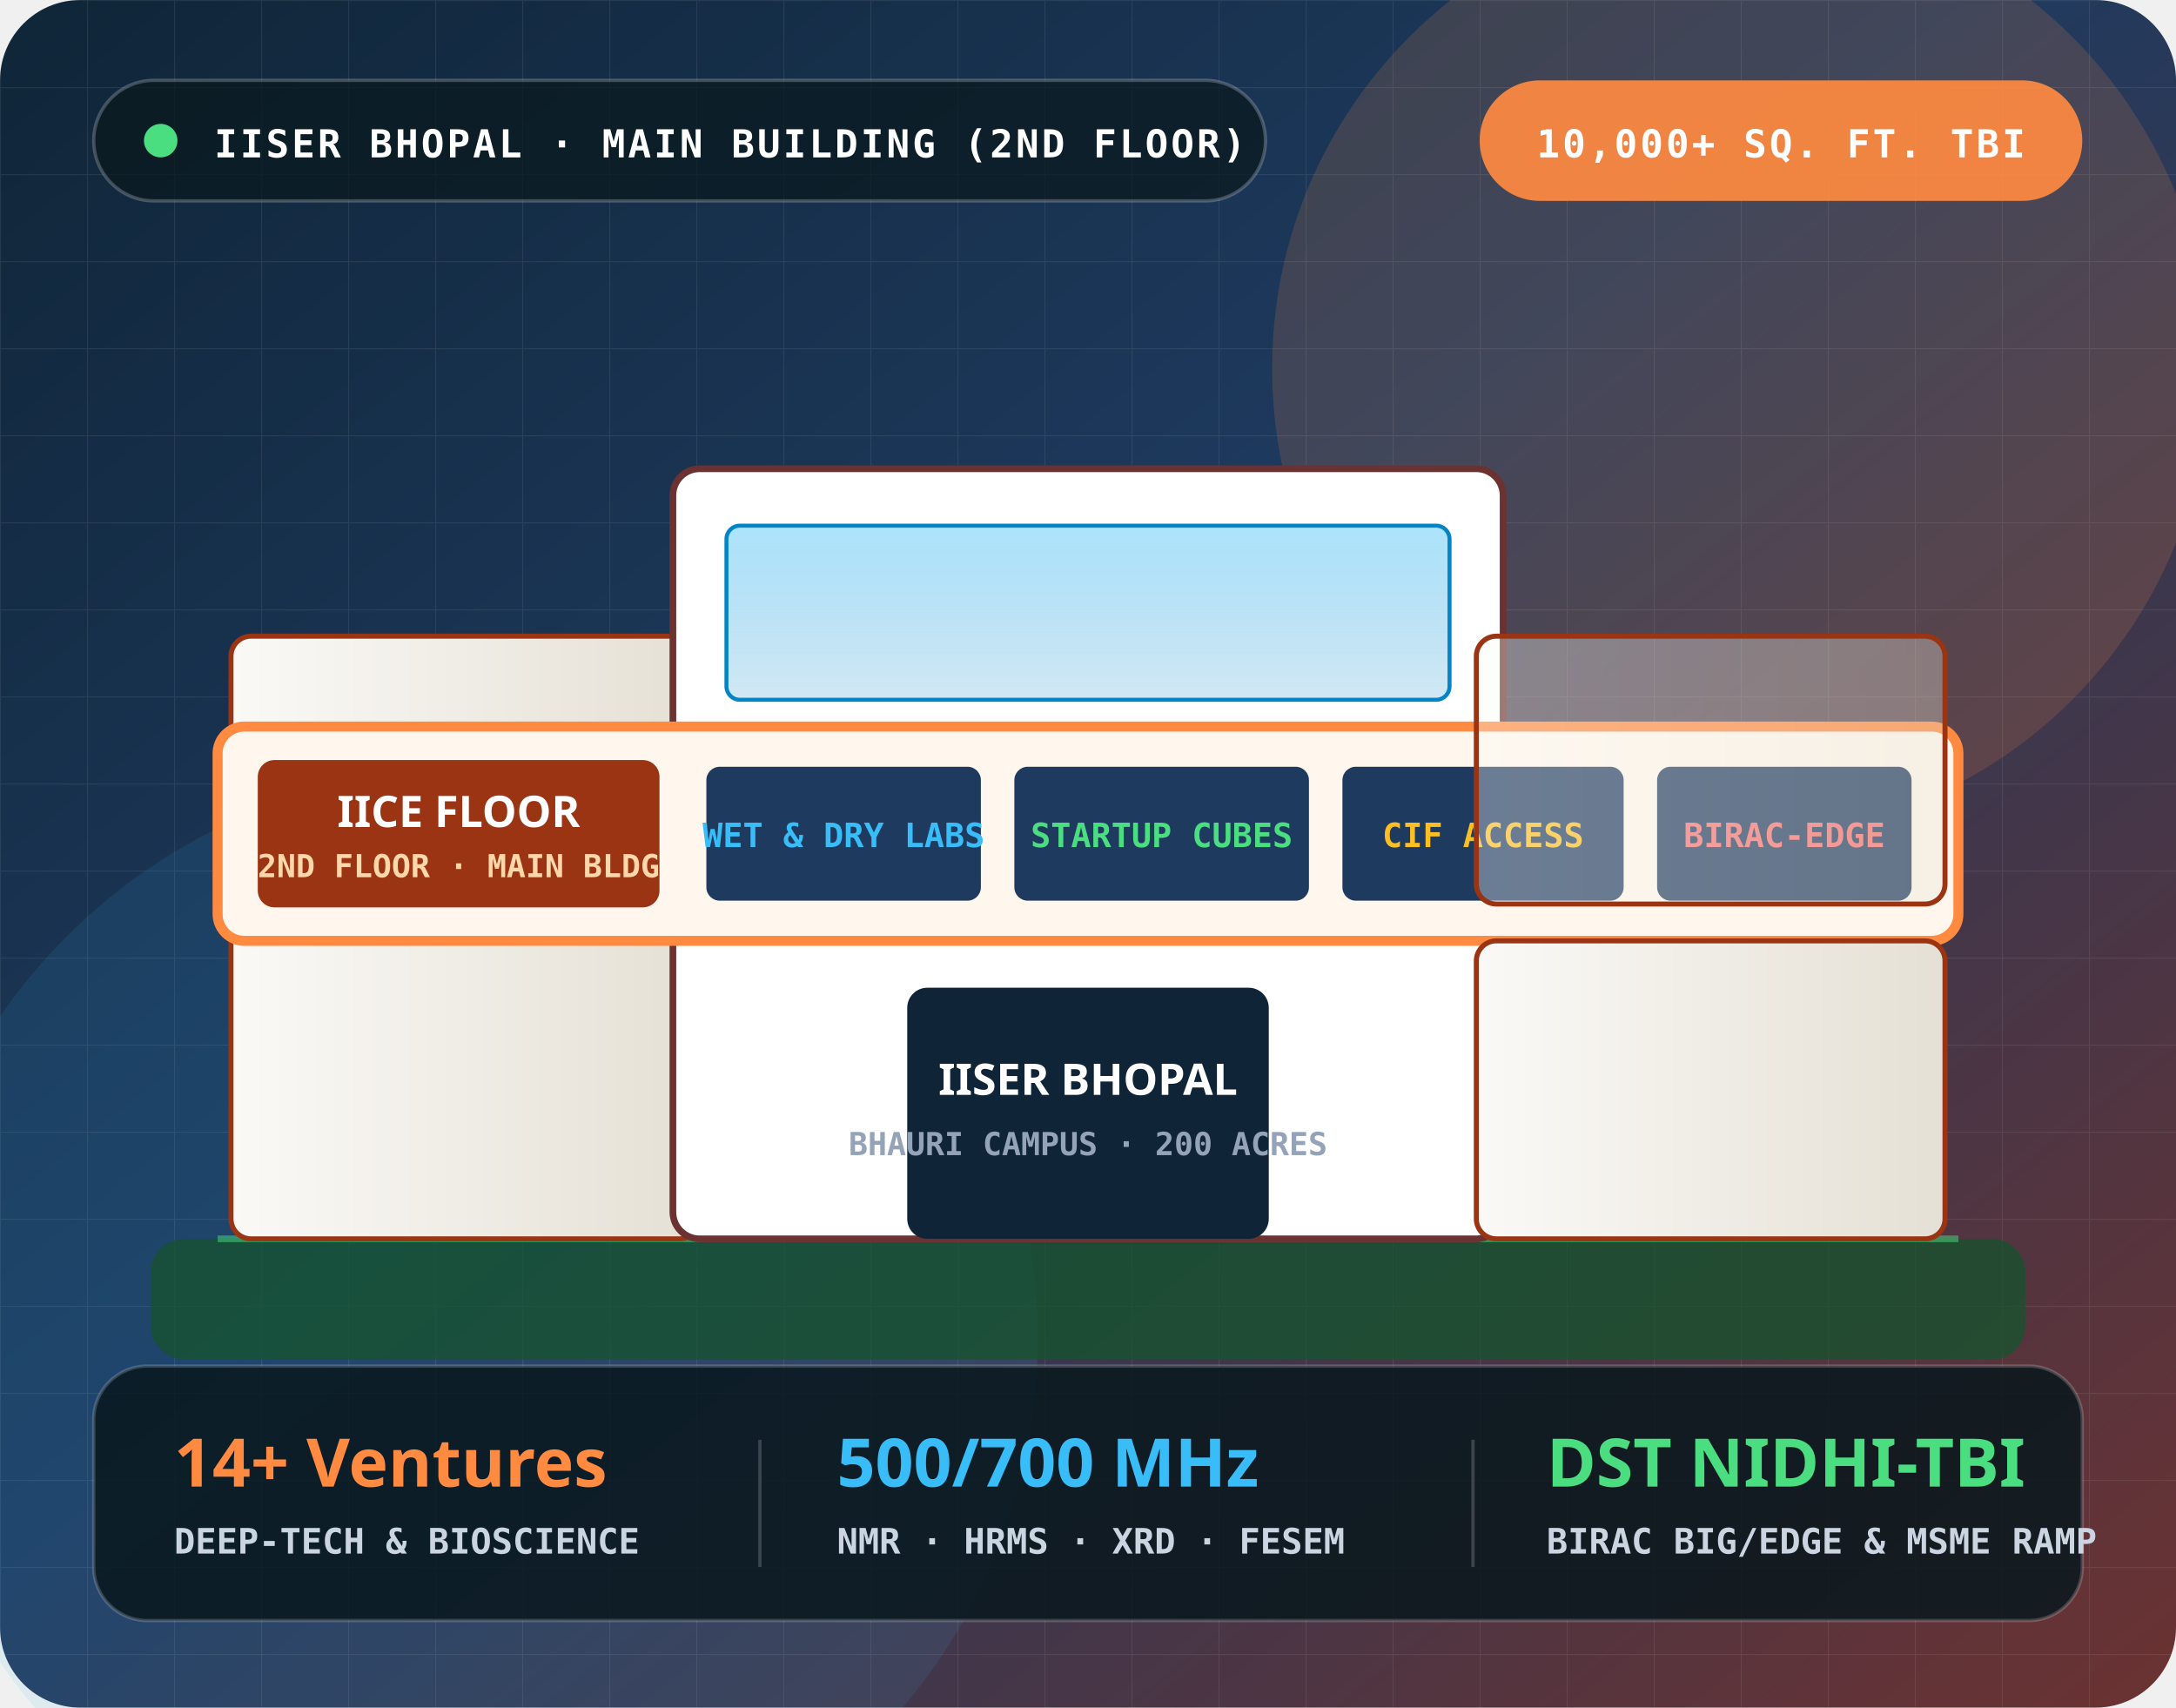
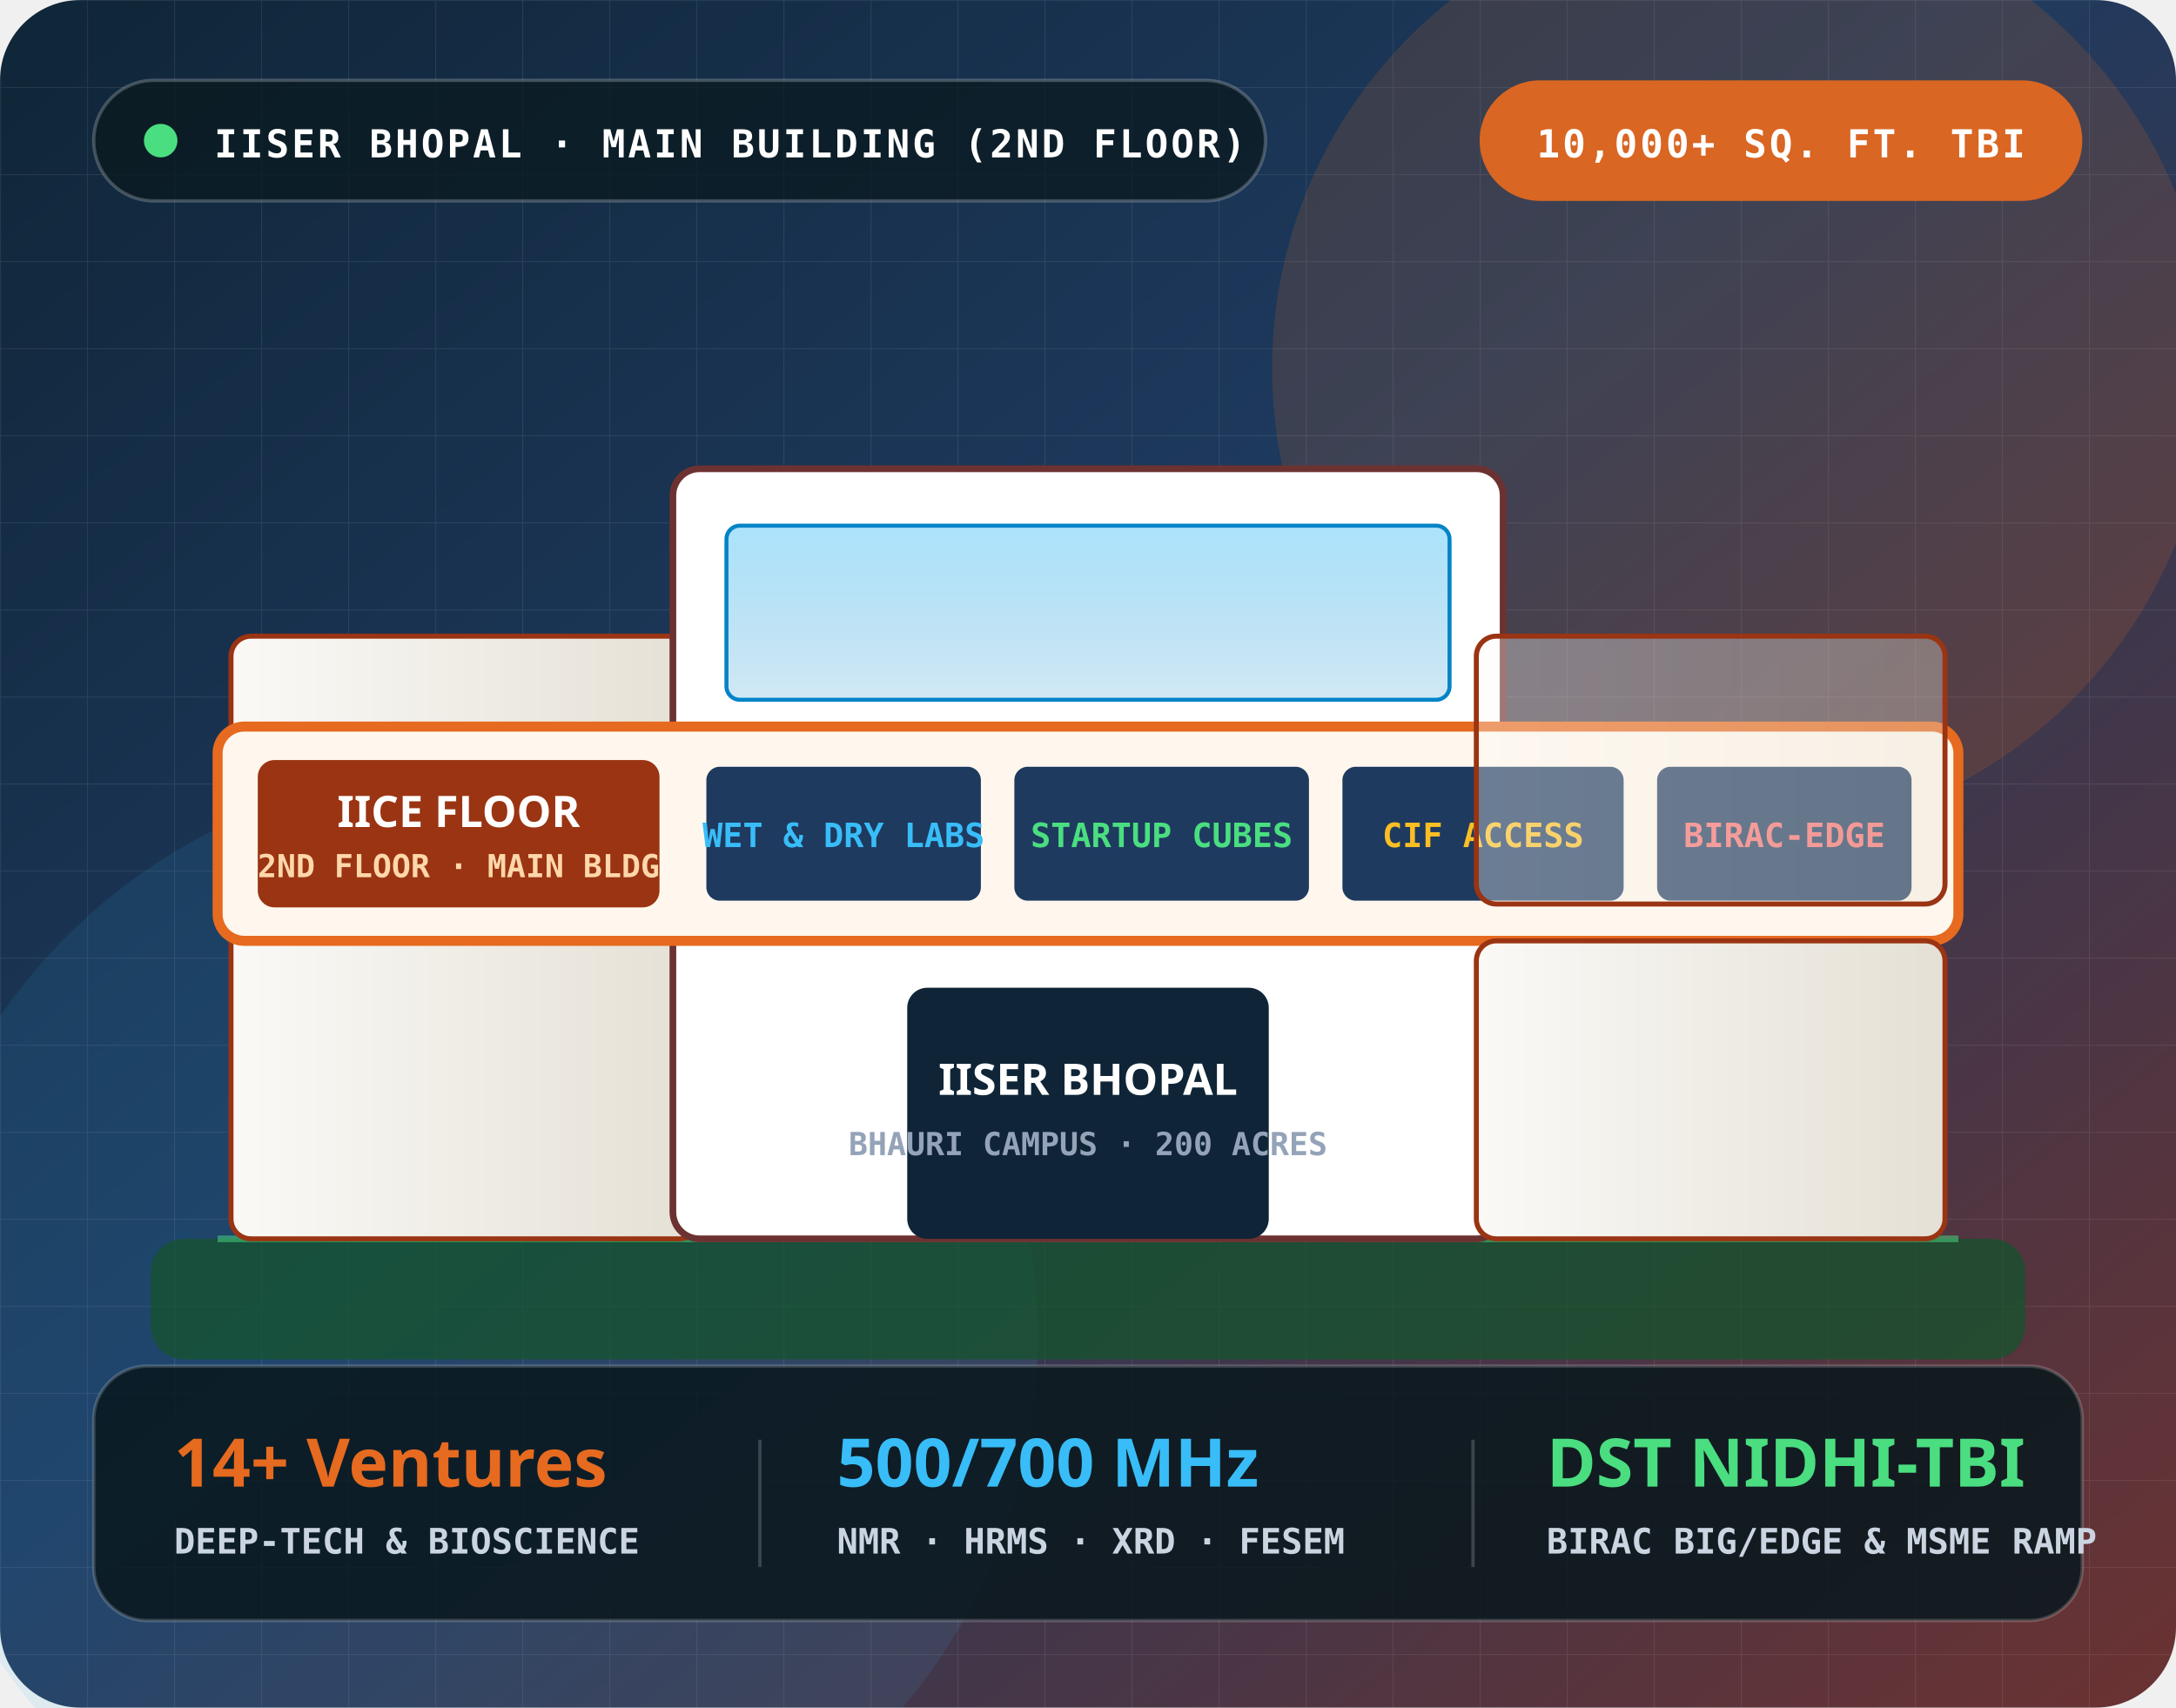
<svg xmlns="http://www.w3.org/2000/svg" viewBox="0 0 650 510" width="650" height="510">
  <defs>
    <linearGradient id="skyGrad" x1="0" y1="0" x2="1" y2="1">
      <stop offset="0%" stop-color="#0f2537" />
      <stop offset="45%" stop-color="#1e3a5f" />
      <stop offset="100%" stop-color="#6c3231" />
    </linearGradient>
    <linearGradient id="glassGrad" x1="0" y1="0" x2="0" y2="1">
      <stop offset="0%" stop-color="#38bdf8" stop-opacity="0.42" />
      <stop offset="100%" stop-color="#0284c7" stop-opacity="0.18" />
    </linearGradient>
    <linearGradient id="warmSlab" x1="0" y1="0" x2="1" y2="0">
      <stop offset="0%" stop-color="#faf9f6" />
      <stop offset="100%" stop-color="#e5e0d5" />
    </linearGradient>
    <pattern id="archGrid" width="26" height="26" patternUnits="userSpaceOnUse">
      <path d="M 26 0 L 0 0 0 26" fill="none" stroke="#ffffff" stroke-width="0.6" stroke-opacity="0.08" />
    </pattern>
  </defs>
  <rect width="650" height="510" rx="24" fill="url(#skyGrad)" />
  <rect width="650" height="510" rx="24" fill="url(#archGrid)" />
-   <circle cx="520" cy="110" r="140" fill="#ff8a40" fill-opacity="0.16" />
+   <circle cx="520" cy="110" r="140" fill="var(--t-accent, #e66a1f)" fill-opacity="0.16" />
  <circle cx="140" cy="400" r="170" fill="#38bdf8" fill-opacity="0.1" />
  <rect x="28" y="24" width="350" height="36" rx="18" fill="#09181d" fill-opacity="0.72" stroke="#ffffff" stroke-opacity="0.22" />
  <circle cx="48" cy="42" r="5" fill="#4ade80" />
  <text x="64" y="47" font-family="ui-monospace, monospace" font-size="11.5" font-weight="700" fill="#ffffff" letter-spacing="0.8">IISER BHOPAL · MAIN BUILDING (2ND FLOOR)</text>
-   <rect x="442" y="24" width="180" height="36" rx="18" fill="#ff8a40" fill-opacity="0.92" />
+   <rect x="442" y="24" width="180" height="36" rx="18" fill="var(--t-accent, #e66a1f)" fill-opacity="0.92" />
  <text x="532" y="47" text-anchor="middle" font-family="ui-monospace, monospace" font-size="11.5" font-weight="800" fill="#ffffff" letter-spacing="0.8">10,000+ SQ. FT. TBI</text>
  <g transform="translate(45, 95)">
    <rect x="0" y="275" width="560" height="36" rx="10" fill="#14532d" fill-opacity="0.75" />
    <path d="M20 275 L540 275" stroke="#4ade80" stroke-width="2" stroke-opacity="0.5" />
-     <rect x="24" y="95" width="140" height="180" rx="6" fill="url(#warmSlab)" stroke="#9a3412" stroke-width="1.5" />
+     <rect x="24" y="95" width="140" height="180" rx="6" fill="url(#warmSlab)" stroke="var(--t-accent-text, #9a3412)" stroke-width="1.5" />
    <rect x="156" y="45" width="248" height="230" rx="8" fill="#ffffff" stroke="#6c3231" stroke-width="2" />
    <rect x="172" y="62" width="216" height="52" rx="4" fill="url(#glassGrad)" stroke="#0284c7" stroke-width="1.2" />
-     <rect x="20" y="122" width="520" height="64" rx="8" fill="#fff7ed" stroke="#ff8a40" stroke-width="3" />
-     <rect x="32" y="132" width="120" height="44" rx="5" fill="#9a3412" />
+     <rect x="20" y="122" width="520" height="64" rx="8" fill="#fff7ed" stroke="var(--t-accent, #e66a1f)" stroke-width="3" />
+     <rect x="32" y="132" width="120" height="44" rx="5" fill="var(--t-accent-text, #9a3412)" />
    <text x="92" y="152" text-anchor="middle" font-family="'Plus Jakarta Sans', sans-serif" font-size="13" font-weight="800" fill="#ffffff">IICE FLOOR</text>
    <text x="92" y="167" text-anchor="middle" font-family="ui-monospace, monospace" font-size="9.5" font-weight="700" fill="#fed7aa">2ND FLOOR · MAIN BLDG</text>
    <rect x="166" y="134" width="82" height="40" rx="4" fill="#1e3a5f" />
    <text x="207" y="158" text-anchor="middle" font-family="ui-monospace, monospace" font-size="10" font-weight="700" fill="#38bdf8">WET &amp; DRY LABS</text>
    <rect x="258" y="134" width="88" height="40" rx="4" fill="#1e3a5f" />
    <text x="302" y="158" text-anchor="middle" font-family="ui-monospace, monospace" font-size="10" font-weight="700" fill="#4ade80">STARTUP CUBES</text>
    <rect x="356" y="134" width="84" height="40" rx="4" fill="#1e3a5f" />
    <text x="398" y="158" text-anchor="middle" font-family="ui-monospace, monospace" font-size="10" font-weight="700" fill="#fbbf24">CIF ACCESS</text>
    <rect x="450" y="134" width="76" height="40" rx="4" fill="#1e3a5f" />
    <text x="488" y="158" text-anchor="middle" font-family="ui-monospace, monospace" font-size="10" font-weight="700" fill="#f87171">BIRAC-EDGE</text>
-     <rect x="396" y="95" width="140" height="80" rx="6" fill="url(#warmSlab)" stroke="#9a3412" stroke-width="1.5" fill-opacity="0.35" />
-     <rect x="396" y="186" width="140" height="89" rx="6" fill="url(#warmSlab)" stroke="#9a3412" stroke-width="1.5" />
+     <rect x="396" y="95" width="140" height="80" rx="6" fill="url(#warmSlab)" stroke="var(--t-accent-text, #9a3412)" stroke-width="1.5" fill-opacity="0.35" />
+     <rect x="396" y="186" width="140" height="89" rx="6" fill="url(#warmSlab)" stroke="var(--t-accent-text, #9a3412)" stroke-width="1.5" />
    <rect x="226" y="200" width="108" height="75" rx="6" fill="#0f2537" />
    <text x="280" y="232" text-anchor="middle" font-family="'Plus Jakarta Sans', sans-serif" font-size="13" font-weight="800" fill="#ffffff">IISER BHOPAL</text>
    <text x="280" y="250" text-anchor="middle" font-family="ui-monospace, monospace" font-size="9.5" font-weight="600" fill="#94a3b8">BHAURI CAMPUS · 200 ACRES</text>
  </g>
  <rect x="28" y="408" width="594" height="76" rx="16" fill="#09181d" fill-opacity="0.86" stroke="#ffffff" stroke-opacity="0.18" />
  <g transform="translate(52, 428)">
-     <text x="0" y="16" font-family="'Plus Jakarta Sans', sans-serif" font-size="20" font-weight="800" fill="#ff8a40">14+ Ventures</text>
+     <text x="0" y="16" font-family="'Plus Jakarta Sans', sans-serif" font-size="20" font-weight="800" fill="var(--t-accent, #e66a1f)">14+ Ventures</text>
    <text x="0" y="36" font-family="ui-monospace, monospace" font-size="10.5" font-weight="600" fill="#cbd5e1">DEEP-TECH &amp; BIOSCIENCE</text>
    <line x1="175" y1="2" x2="175" y2="40" stroke="#ffffff" stroke-opacity="0.18" />
    <text x="198" y="16" font-family="'Plus Jakarta Sans', sans-serif" font-size="20" font-weight="800" fill="#38bdf8">500/700 MHz</text>
    <text x="198" y="36" font-family="ui-monospace, monospace" font-size="10.5" font-weight="600" fill="#cbd5e1">NMR · HRMS · XRD · FESEM</text>
    <line x1="388" y1="2" x2="388" y2="40" stroke="#ffffff" stroke-opacity="0.18" />
    <text x="410" y="16" font-family="'Plus Jakarta Sans', sans-serif" font-size="20" font-weight="800" fill="#4ade80">DST NIDHI-TBI</text>
    <text x="410" y="36" font-family="ui-monospace, monospace" font-size="10.5" font-weight="600" fill="#cbd5e1">BIRAC BIG/EDGE &amp; MSME RAMP</text>
  </g>
</svg>
